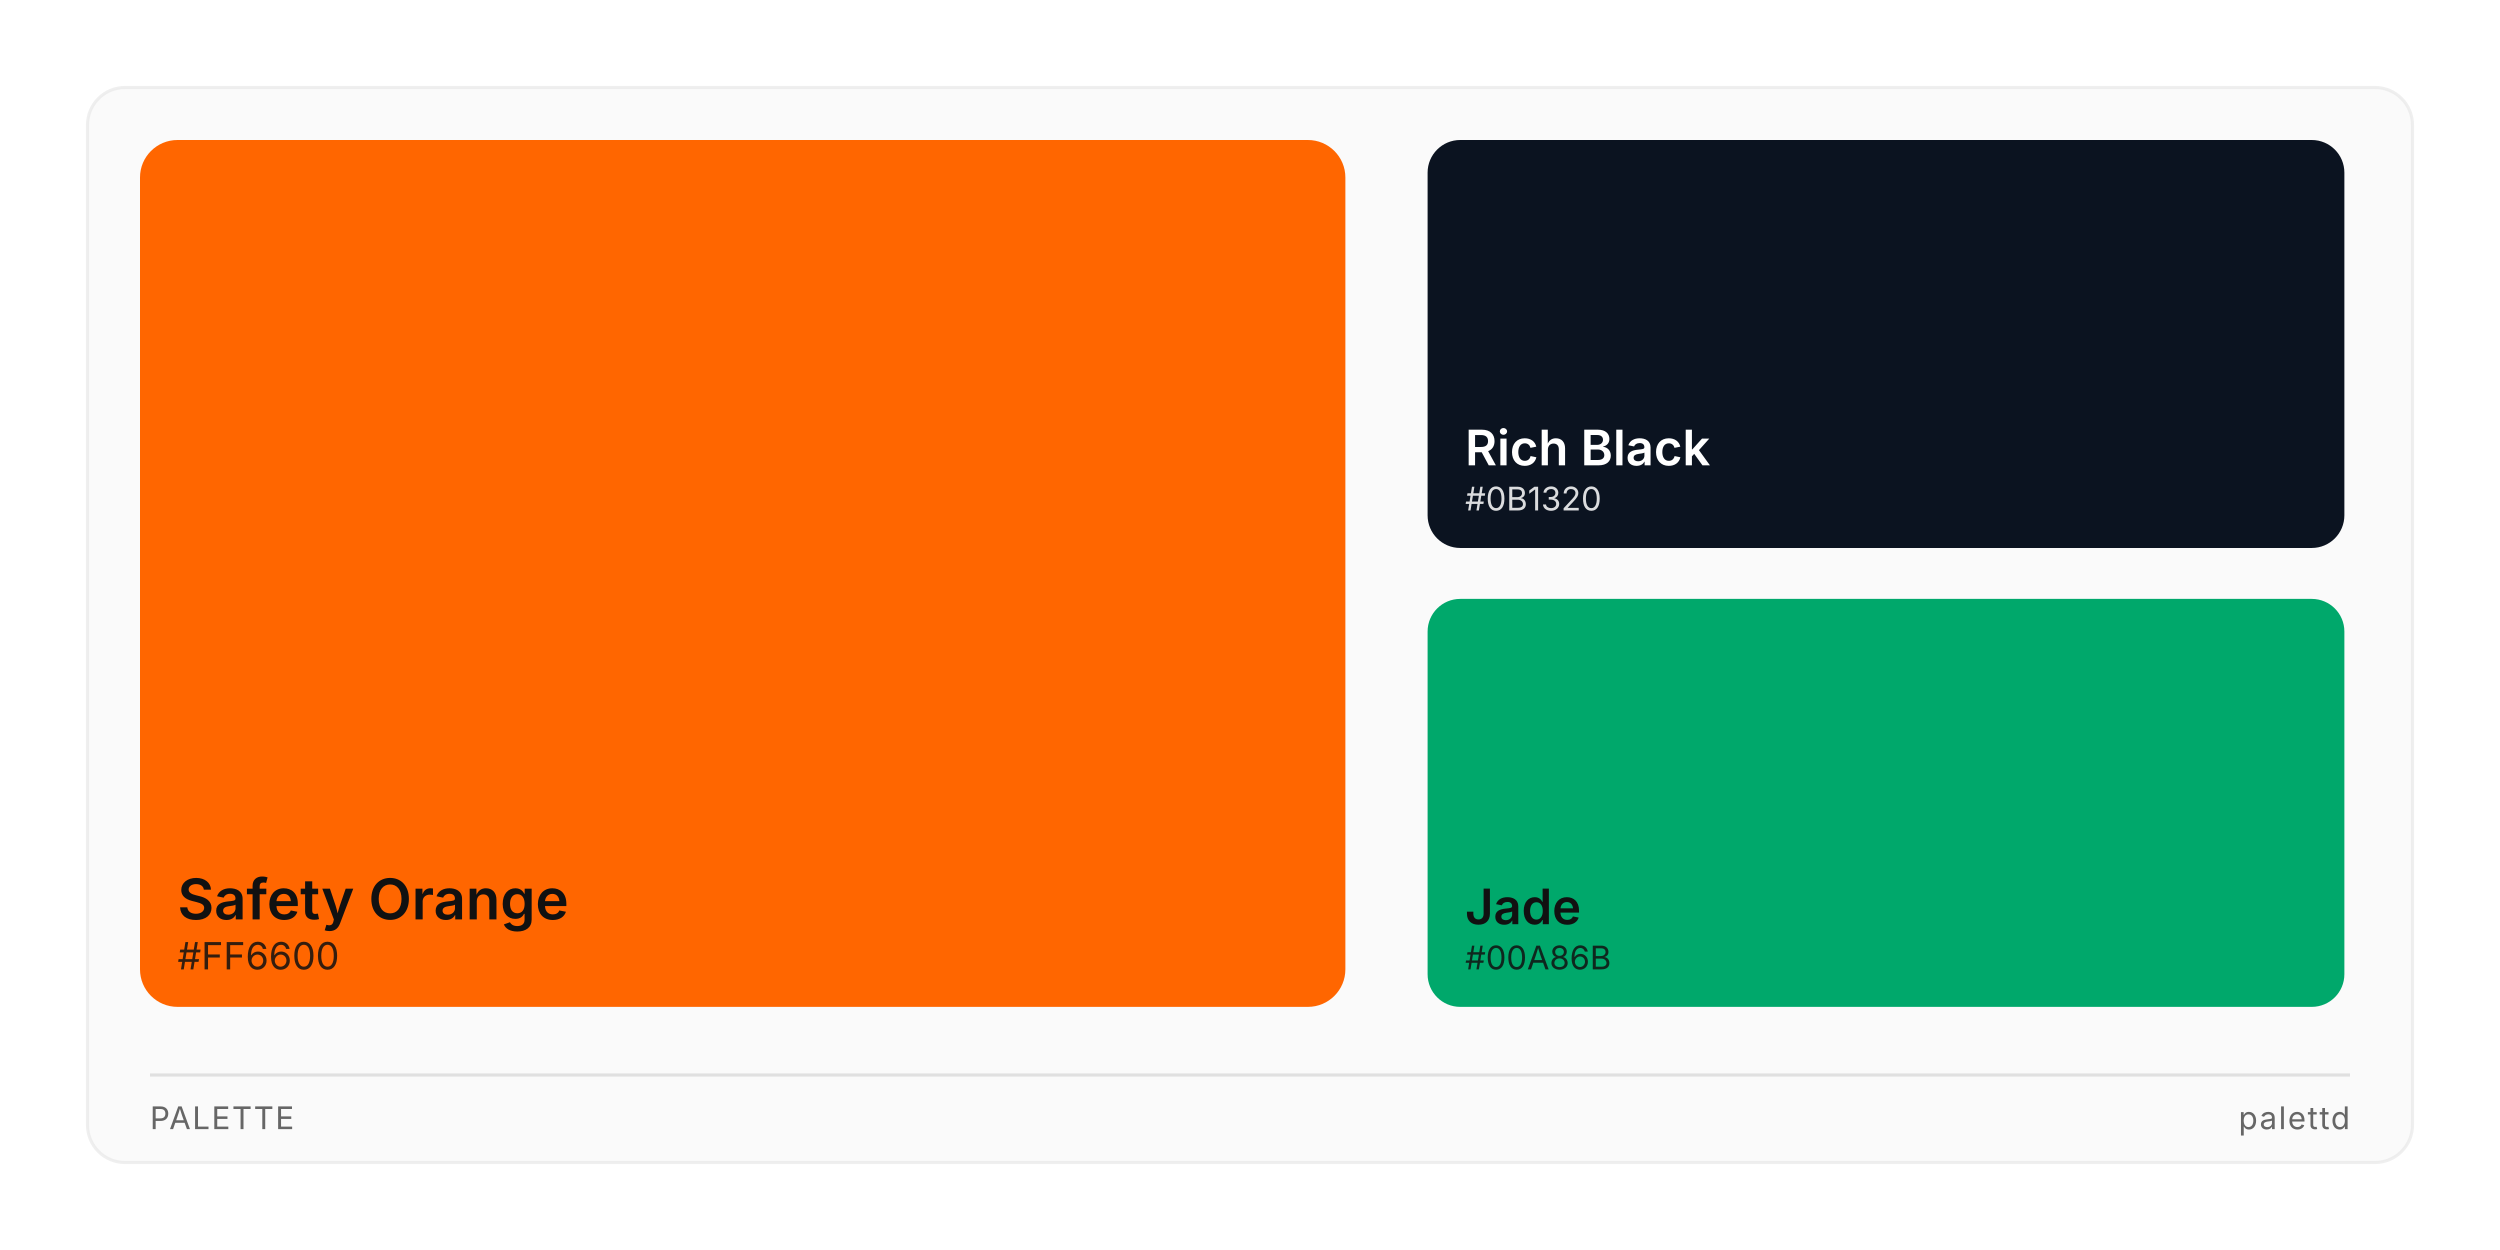
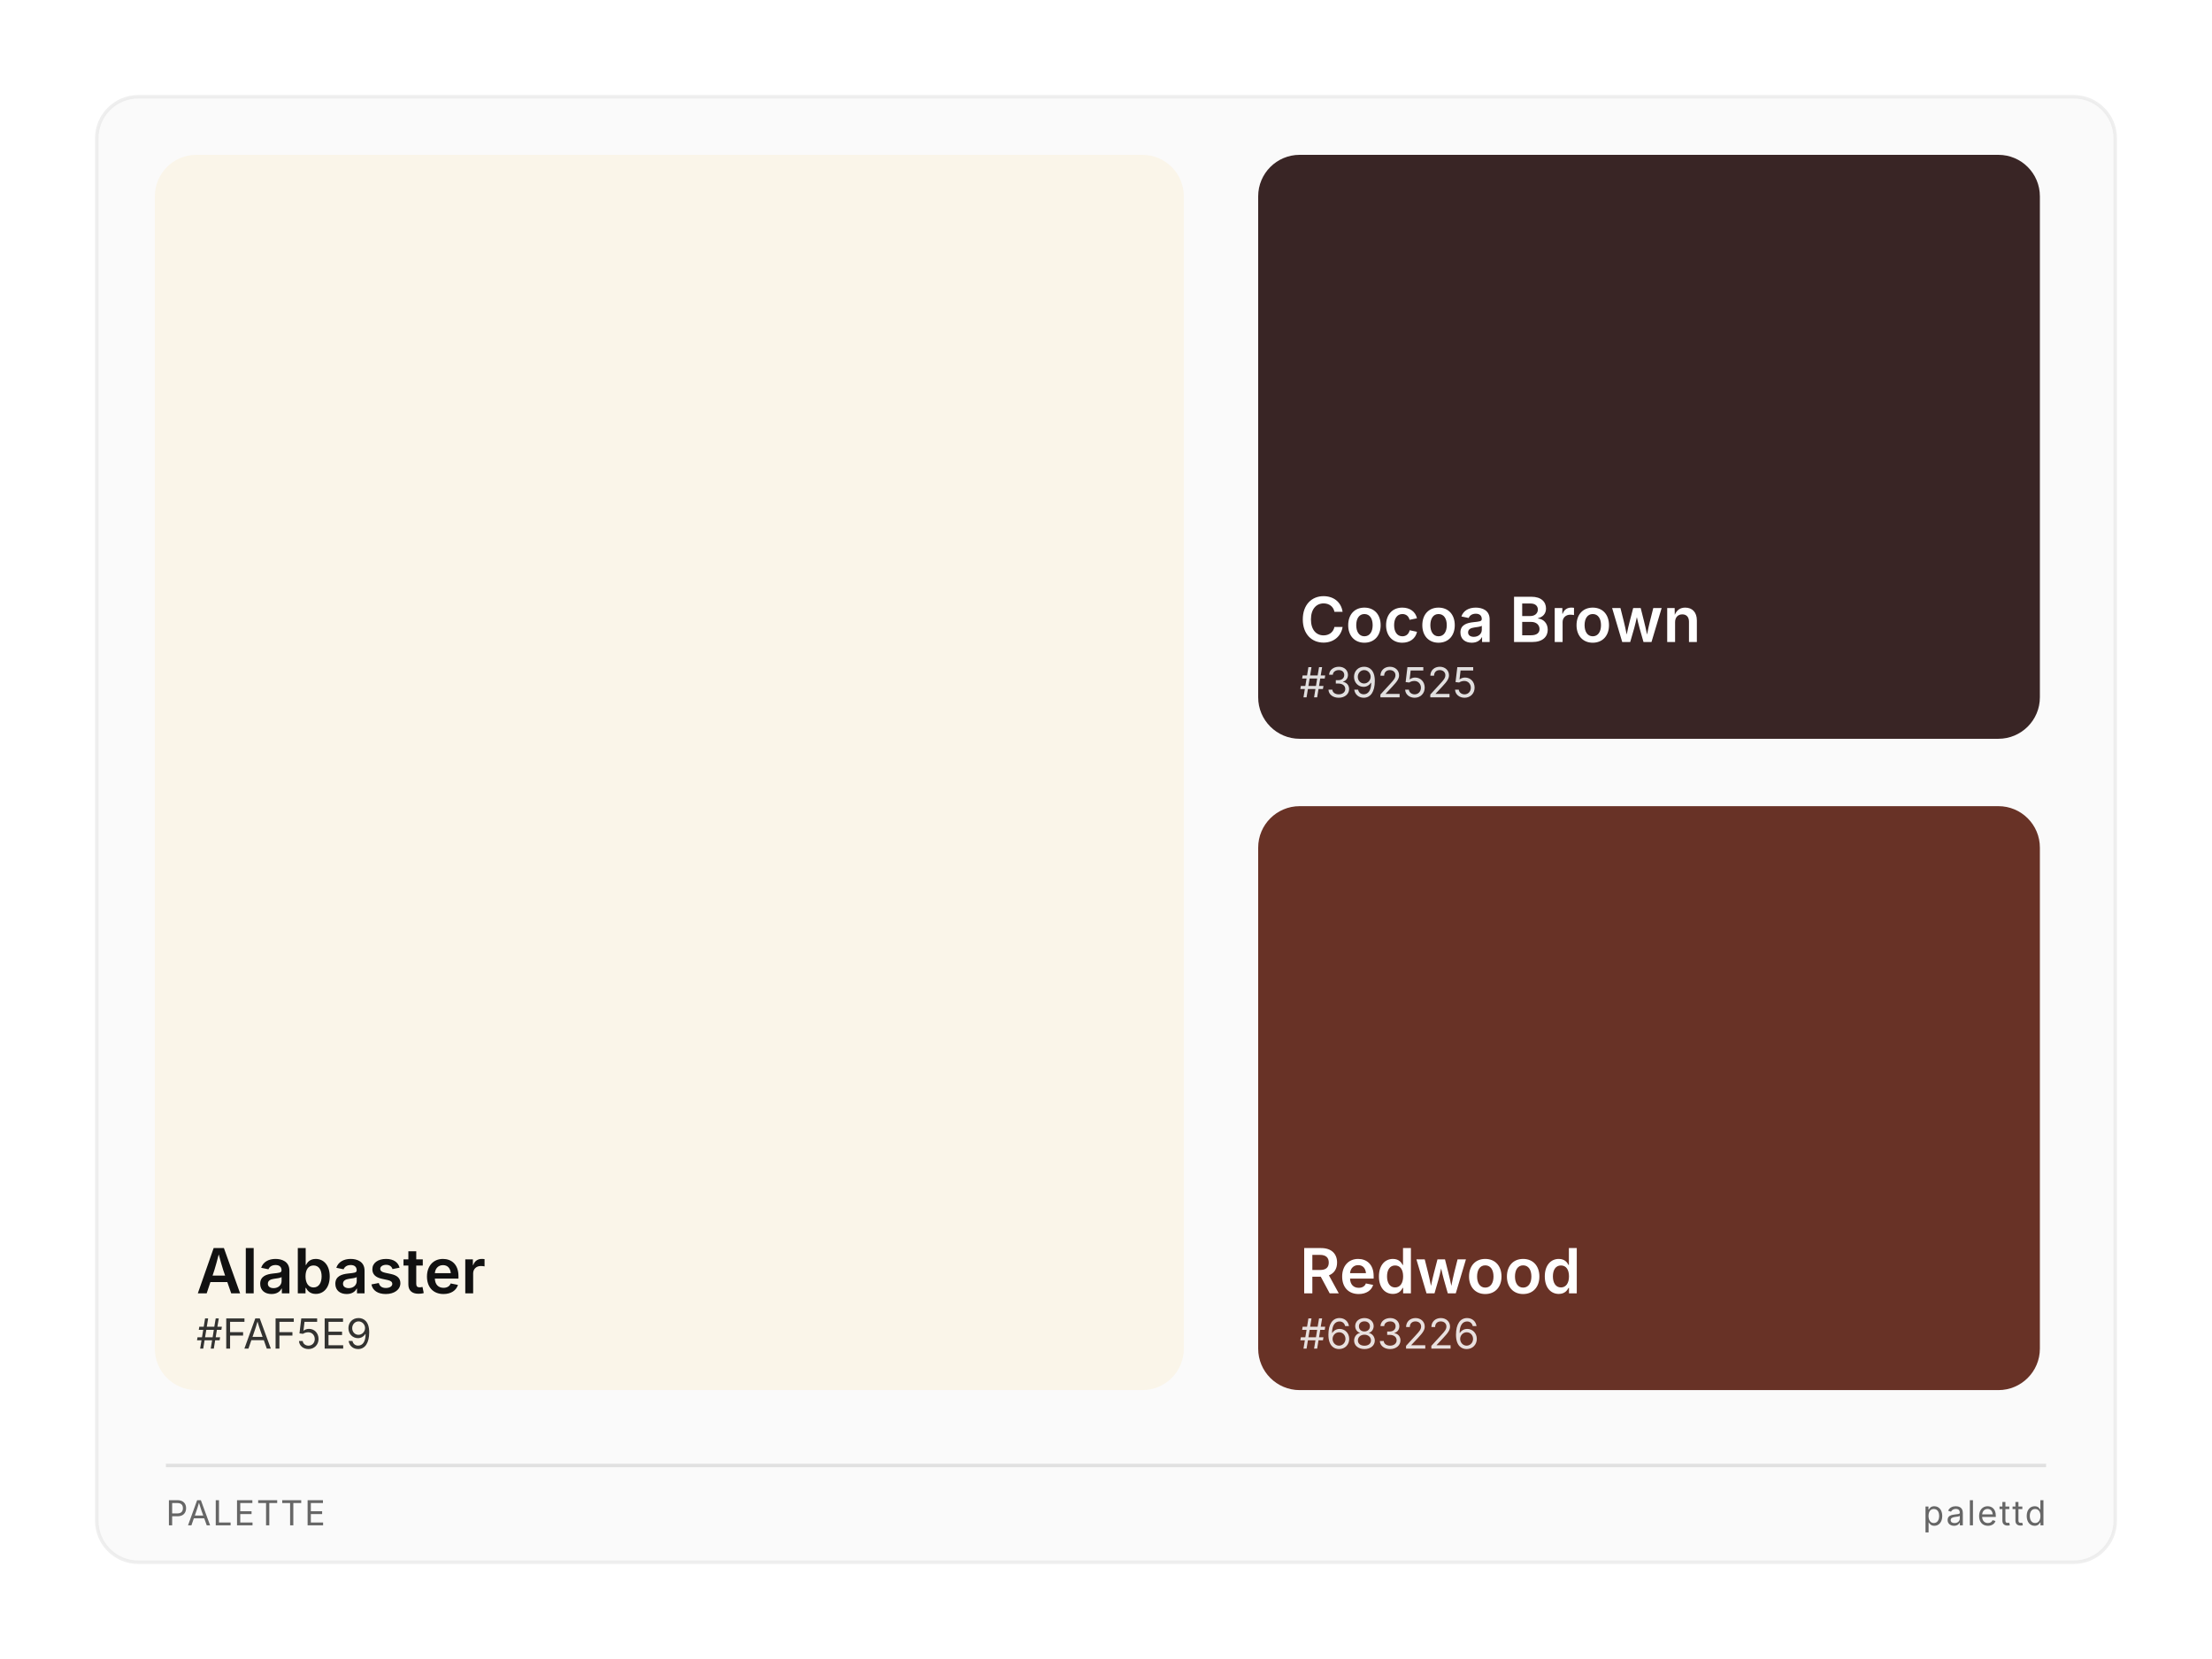
- <svg xmlns="http://www.w3.org/2000/svg" width="800" height="400" viewBox="0 0 800 400">
-   <rect width="800" height="400" fill="#FFFFFF" />
-   <rect x="28" y="28" width="744" height="344" rx="12" fill="#FAFAFA" stroke="#E5E5E5" stroke-opacity="0.6" stroke-width="1" />
+ <svg xmlns="http://www.w3.org/2000/svg" width="640" height="480" viewBox="0 0 640 480">
+   <rect width="640" height="480" fill="#FFFFFF" />
+   <rect x="28" y="28" width="584" height="424" rx="12" fill="#FAFAFA" stroke="#E5E5E5" stroke-opacity="0.6" stroke-width="1" />
  <g>
-     <rect x="44.8" y="44.8" width="385.72" height="277.4" rx="12" fill="#FF6600" />
-     <text x="56.8" y="310.2" font-family="Inter, &quot;SF Pro Display&quot;, system-ui, -apple-system, sans-serif" font-size="12" fill="#111111" opacity="0.85">#FF6600</text>
-     <text x="56.8" y="294.2" font-family="Inter, &quot;SF Pro Display&quot;, system-ui, -apple-system, sans-serif" font-size="18" font-weight="600" fill="#111111">Safety Orange</text>
-     <rect x="456.832" y="44.8" width="293.368" height="130.552" rx="10.444" fill="#0B1320" />
-     <text x="468.832" y="163.352" font-family="Inter, &quot;SF Pro Display&quot;, system-ui, -apple-system, sans-serif" font-size="10.444" fill="#FFFFFF" opacity="0.85">#0B1320</text>
-     <text x="468.832" y="148.908" font-family="Inter, &quot;SF Pro Display&quot;, system-ui, -apple-system, sans-serif" font-size="15.666" font-weight="600" fill="#FFFFFF">Rich Black</text>
-     <rect x="456.832" y="191.648" width="293.368" height="130.552" rx="10.444" fill="#00A86B" />
-     <text x="468.832" y="310.2" font-family="Inter, &quot;SF Pro Display&quot;, system-ui, -apple-system, sans-serif" font-size="10.444" fill="#111111" opacity="0.85">#00A86B</text>
-     <text x="468.832" y="295.756" font-family="Inter, &quot;SF Pro Display&quot;, system-ui, -apple-system, sans-serif" font-size="15.666" font-weight="600" fill="#111111">Jade</text>
+     <rect x="44.8" y="44.8" width="297.72" height="357.4" rx="12" fill="#FAF5E9" />
+     <text x="56.8" y="390.2" font-family="Inter, &quot;SF Pro Display&quot;, system-ui, -apple-system, sans-serif" font-size="12" fill="#111111" opacity="0.85">#FAF5E9</text>
+     <text x="56.8" y="374.2" font-family="Inter, &quot;SF Pro Display&quot;, system-ui, -apple-system, sans-serif" font-size="18" font-weight="600" fill="#111111">Alabaster</text>
+     <rect x="364.032" y="44.8" width="226.168" height="168.952" rx="12" fill="#392525" />
+     <text x="376.032" y="201.752" font-family="Inter, &quot;SF Pro Display&quot;, system-ui, -apple-system, sans-serif" font-size="12" fill="#FFFFFF" opacity="0.85">#392525</text>
+     <text x="376.032" y="185.752" font-family="Inter, &quot;SF Pro Display&quot;, system-ui, -apple-system, sans-serif" font-size="18" font-weight="600" fill="#FFFFFF">Cocoa Brown</text>
+     <rect x="364.032" y="233.248" width="226.168" height="168.952" rx="12" fill="#683226" />
+     <text x="376.032" y="390.2" font-family="Inter, &quot;SF Pro Display&quot;, system-ui, -apple-system, sans-serif" font-size="12" fill="#FFFFFF" opacity="0.85">#683226</text>
+     <text x="376.032" y="374.2" font-family="Inter, &quot;SF Pro Display&quot;, system-ui, -apple-system, sans-serif" font-size="18" font-weight="600" fill="#FFFFFF">Redwood</text>
  </g>
-   <line x1="48" y1="344" x2="752" y2="344" stroke="#E0E0E0" stroke-width="1" />
-   <text x="48" y="361.333" font-family="Inter, &quot;SF Pro Display&quot;, system-ui, -apple-system, sans-serif" font-size="10" fill="#666666" letter-spacing="0.5">PALETTE</text>
-   <text x="752" y="361.333" font-family="Inter, &quot;SF Pro Display&quot;, system-ui, -apple-system, sans-serif" font-size="10" fill="#666666" text-anchor="end" letter-spacing="0.5">palettd</text>
+   <line x1="48" y1="424" x2="592" y2="424" stroke="#E0E0E0" stroke-width="1" />
+   <text x="48" y="441.333" font-family="Inter, &quot;SF Pro Display&quot;, system-ui, -apple-system, sans-serif" font-size="10" fill="#666666" letter-spacing="0.5">PALETTE</text>
+   <text x="592" y="441.333" font-family="Inter, &quot;SF Pro Display&quot;, system-ui, -apple-system, sans-serif" font-size="10" fill="#666666" text-anchor="end" letter-spacing="0.5">palettd</text>
</svg>
